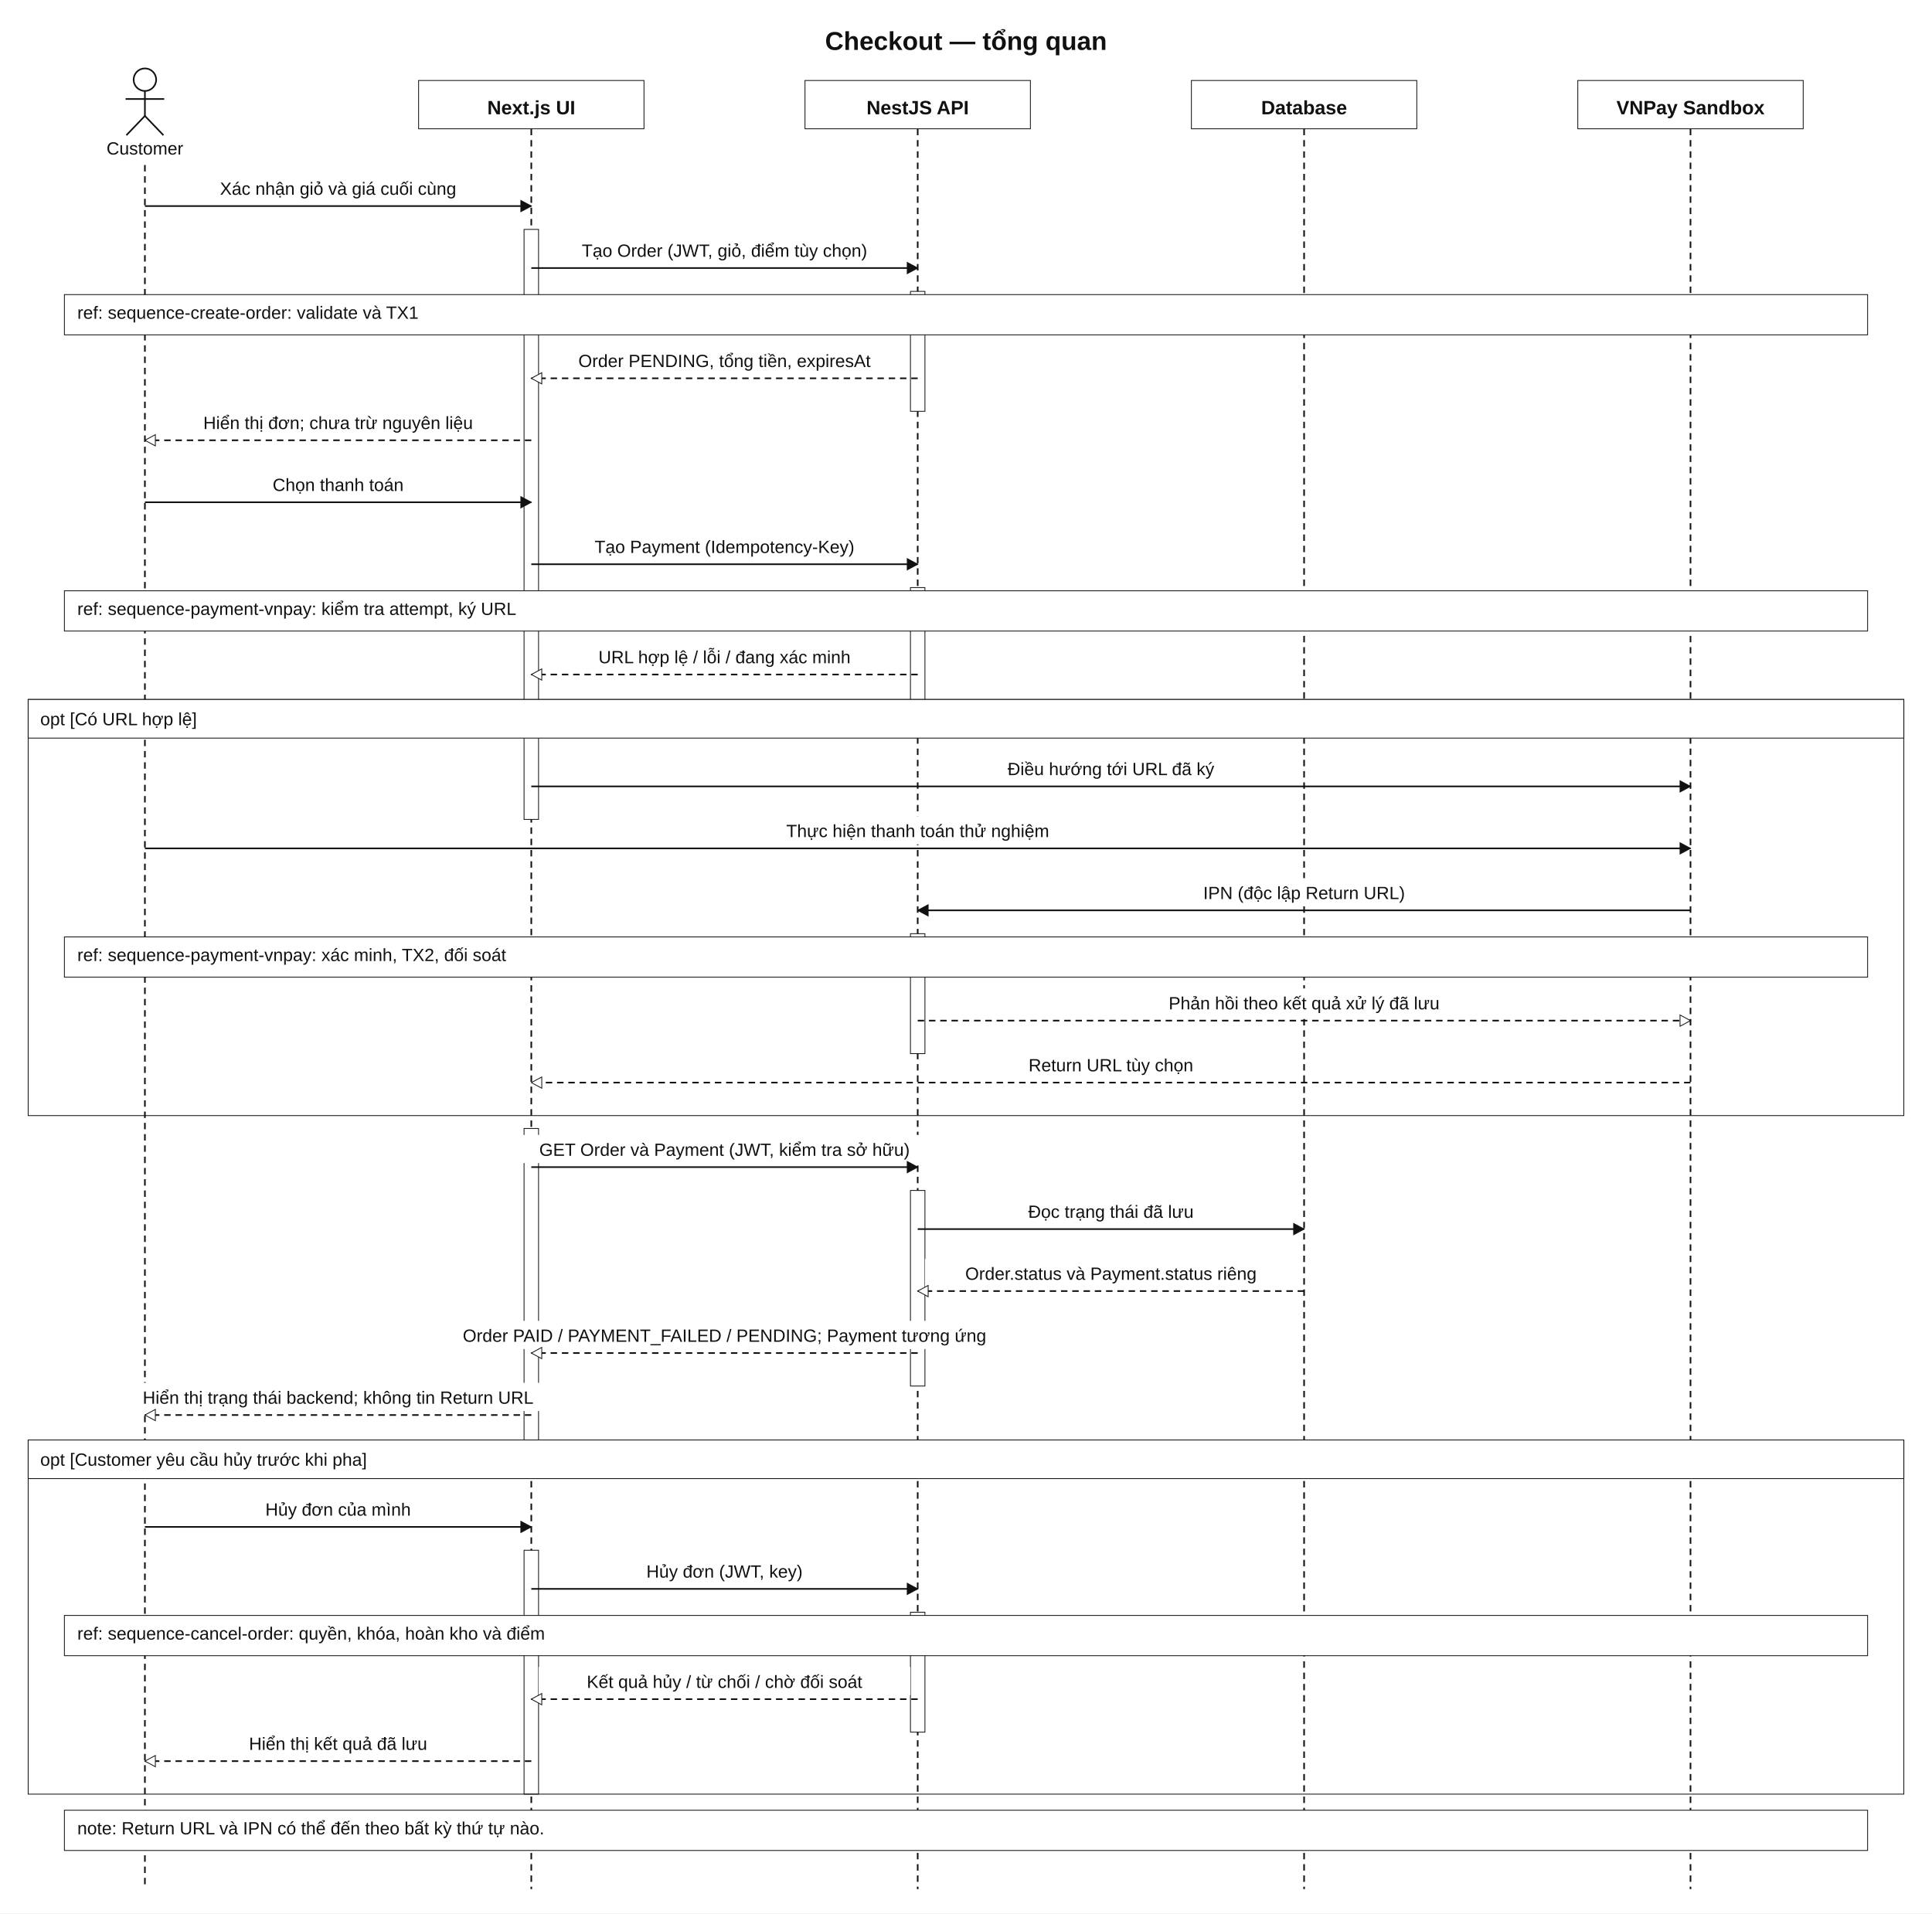
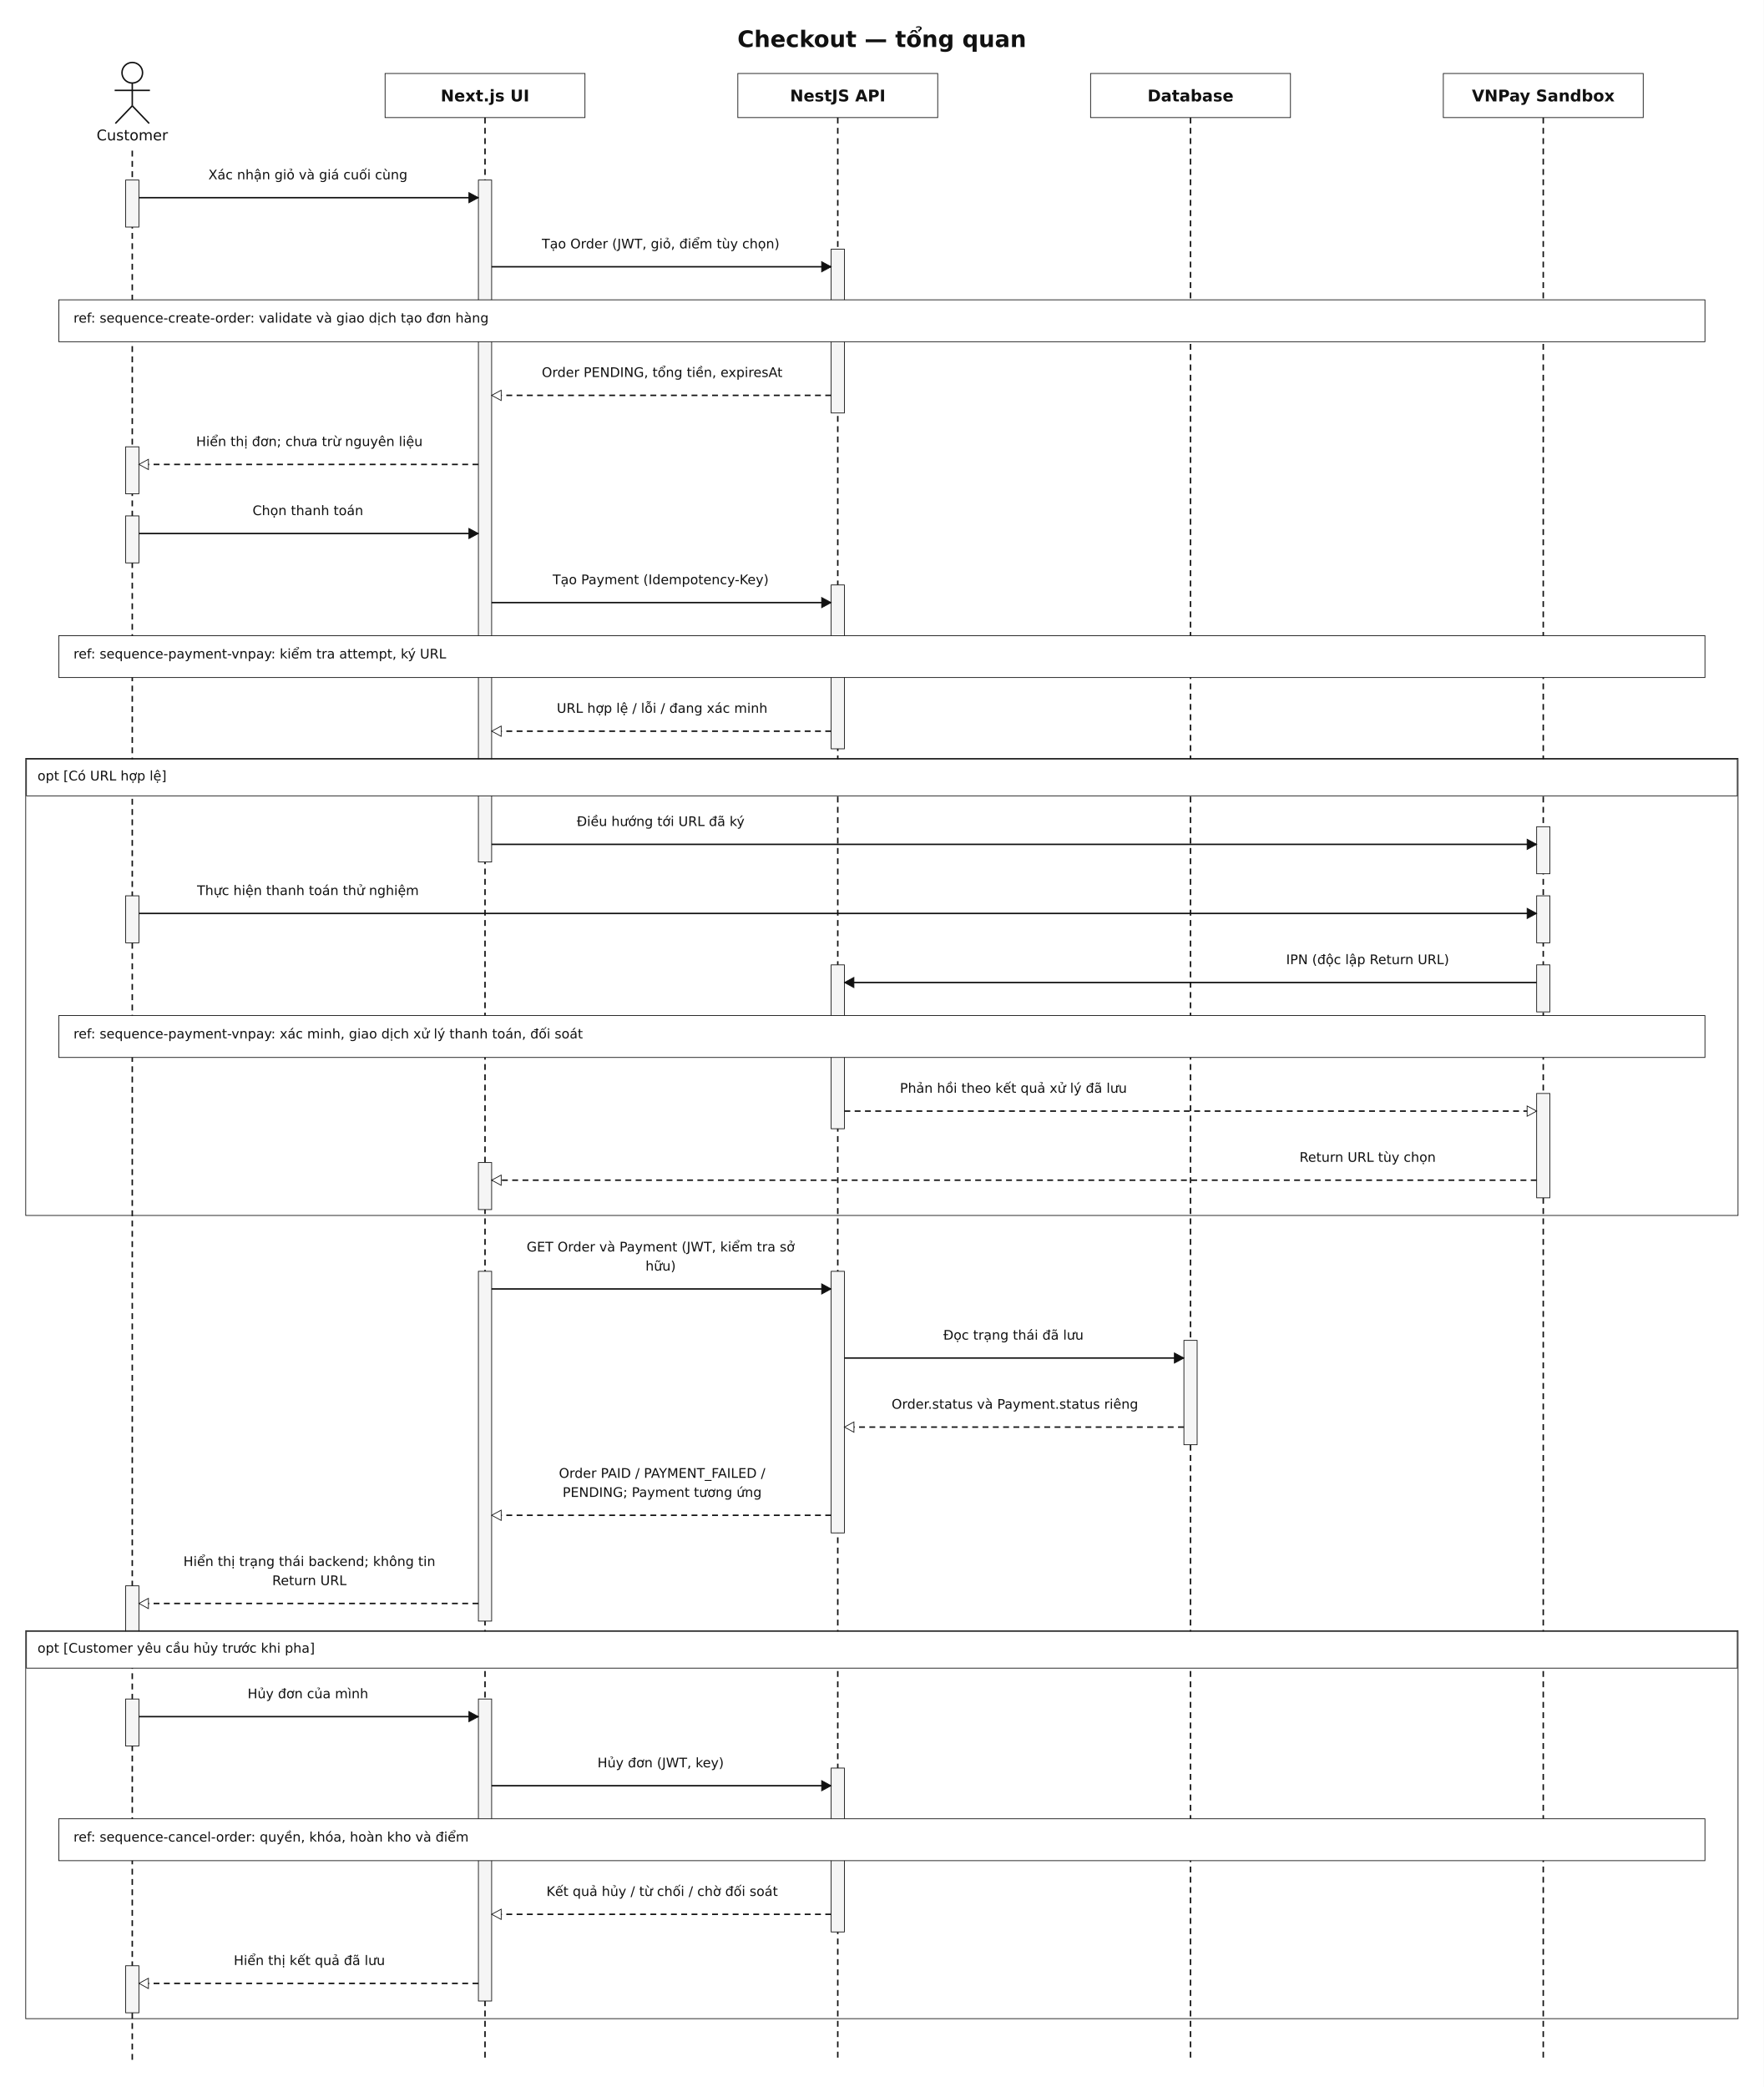
- <svg xmlns="http://www.w3.org/2000/svg" width="2400" height="2377" viewBox="0 0 2400 2377">
+ <svg xmlns="http://www.w3.org/2000/svg" width="2400" height="2840" viewBox="0 0 2400 2840">
  <rect width="100%" height="100%" fill="white" />
-   <line x1="180" y1="205" x2="180" y2="2347" stroke="#111111" stroke-width="2" stroke-dasharray="8 6" />
+   <line x1="180" y1="205" x2="180" y2="2805" stroke="#111111" stroke-width="2" stroke-dasharray="8 6" />
  <ellipse cx="180.0" cy="99.0" rx="14.0" ry="14.0" fill="white" stroke="#111111" stroke-width="2" />
  <line x1="180" y1="113" x2="180" y2="144" stroke="#111111" stroke-width="2" />
  <line x1="156" y1="123" x2="204" y2="123" stroke="#111111" stroke-width="2" />
  <line x1="180" y1="144" x2="157" y2="168" stroke="#111111" stroke-width="2" />
  <line x1="180" y1="144" x2="203" y2="168" stroke="#111111" stroke-width="2" />
-   <text x="180.0" y="192" fill="#111111" font-family="Arial, sans-serif" font-size="22" font-weight="normal" text-anchor="middle">Customer</text>
-   <line x1="660" y1="160" x2="660" y2="2347" stroke="#111111" stroke-width="2" stroke-dasharray="8 6" />
-   <rect x="520" y="100" width="280" height="60" fill="#ffffff" stroke="#111111" />
-   <text x="660.0" y="142" fill="#111111" font-family="Arial, sans-serif" font-size="24" font-weight="bold" text-anchor="middle">Next.js UI</text>
-   <line x1="1140" y1="160" x2="1140" y2="2347" stroke="#111111" stroke-width="2" stroke-dasharray="8 6" />
-   <rect x="1000" y="100" width="280" height="60" fill="#ffffff" stroke="#111111" />
-   <text x="1140.0" y="142" fill="#111111" font-family="Arial, sans-serif" font-size="24" font-weight="bold" text-anchor="middle">NestJS API</text>
-   <line x1="1620" y1="160" x2="1620" y2="2347" stroke="#111111" stroke-width="2" stroke-dasharray="8 6" />
-   <rect x="1480" y="100" width="280" height="60" fill="#ffffff" stroke="#111111" />
-   <text x="1620.0" y="142" fill="#111111" font-family="Arial, sans-serif" font-size="24" font-weight="bold" text-anchor="middle">Database</text>
-   <line x1="2100" y1="160" x2="2100" y2="2347" stroke="#111111" stroke-width="2" stroke-dasharray="8 6" />
-   <rect x="1960" y="100" width="280" height="60" fill="#ffffff" stroke="#111111" />
-   <text x="2100.0" y="142" fill="#111111" font-family="Arial, sans-serif" font-size="24" font-weight="bold" text-anchor="middle">VNPay Sandbox</text>
-   <rect x="1131" y="362" width="18" height="149" fill="#ffffff" stroke="#111111" />
-   <rect x="1131" y="730" width="18" height="149" fill="#ffffff" stroke="#111111" />
-   <rect x="651" y="285" width="18" height="733" fill="#ffffff" stroke="#111111" />
-   <rect x="1131" y="1160" width="18" height="149" fill="#ffffff" stroke="#111111" />
-   <rect x="1131" y="1479" width="18" height="243" fill="#ffffff" stroke="#111111" />
-   <rect x="651" y="1402" width="18" height="397" fill="#ffffff" stroke="#111111" />
-   <rect x="1131" y="2003" width="18" height="149" fill="#ffffff" stroke="#111111" />
-   <rect x="651" y="1926" width="18" height="303" fill="#ffffff" stroke="#111111" />
-   <rect x="230.0" y="216" width="380" height="35" fill="#ffffff" stroke="none" />
-   <text x="420.0" y="242" fill="#111111" font-family="Arial, sans-serif" font-size="22" font-weight="normal" text-anchor="middle">Xác nhận giỏ và giá cuối cùng</text>
-   <line x1="180" y1="256" x2="660" y2="256" stroke="#111111" stroke-width="2" />
-   <polygon points="660,256 647,249 647,263" fill="#111111" stroke="#111111" />
-   <rect x="675.0" y="293" width="450" height="35" fill="#ffffff" stroke="none" />
-   <text x="900.0" y="319" fill="#111111" font-family="Arial, sans-serif" font-size="22" font-weight="normal" text-anchor="middle">Tạo Order (JWT, giỏ, điểm tùy chọn)</text>
-   <line x1="660" y1="333" x2="1140" y2="333" stroke="#111111" stroke-width="2" />
-   <polygon points="1140,333 1127,326 1127,340" fill="#111111" stroke="#111111" />
-   <rect x="80" y="366" width="2240" height="50" fill="#ffffff" stroke="#111111" />
-   <text x="96" y="396" fill="#111111" font-family="Arial, sans-serif" font-size="22" font-weight="normal" text-anchor="start">ref: sequence-create-order: validate và TX1</text>
-   <rect x="675.0" y="430" width="450" height="35" fill="#ffffff" stroke="none" />
-   <text x="900.0" y="456" fill="#111111" font-family="Arial, sans-serif" font-size="22" font-weight="normal" text-anchor="middle">Order PENDING, tổng tiền, expiresAt</text>
-   <line x1="1140" y1="470" x2="660" y2="470" stroke="#111111" stroke-width="2" stroke-dasharray="8 6" />
-   <polygon points="660,470 673,463 673,477" fill="white" stroke="#111111" />
-   <rect x="201.0" y="507" width="438" height="35" fill="#ffffff" stroke="none" />
-   <text x="420.0" y="533" fill="#111111" font-family="Arial, sans-serif" font-size="22" font-weight="normal" text-anchor="middle">Hiển thị đơn; chưa trừ nguyên liệu</text>
-   <line x1="660" y1="547" x2="180" y2="547" stroke="#111111" stroke-width="2" stroke-dasharray="8 6" />
-   <polygon points="180,547 193,540 193,554" fill="white" stroke="#111111" />
-   <rect x="230.0" y="584" width="380" height="35" fill="#ffffff" stroke="none" />
-   <text x="420.0" y="610" fill="#111111" font-family="Arial, sans-serif" font-size="22" font-weight="normal" text-anchor="middle">Chọn thanh toán</text>
-   <line x1="180" y1="624" x2="660" y2="624" stroke="#111111" stroke-width="2" />
-   <polygon points="660,624 647,617 647,631" fill="#111111" stroke="#111111" />
-   <rect x="710.0" y="661" width="380" height="35" fill="#ffffff" stroke="none" />
-   <text x="900.0" y="687" fill="#111111" font-family="Arial, sans-serif" font-size="22" font-weight="normal" text-anchor="middle">Tạo Payment (Idempotency-Key)</text>
-   <line x1="660" y1="701" x2="1140" y2="701" stroke="#111111" stroke-width="2" />
-   <polygon points="1140,701 1127,694 1127,708" fill="#111111" stroke="#111111" />
-   <rect x="80" y="734" width="2240" height="50" fill="#ffffff" stroke="#111111" />
-   <text x="96" y="764" fill="#111111" font-family="Arial, sans-serif" font-size="22" font-weight="normal" text-anchor="start">ref: sequence-payment-vnpay: kiểm tra attempt, ký URL</text>
-   <rect x="693.0" y="798" width="414" height="35" fill="#ffffff" stroke="none" />
-   <text x="900.0" y="824" fill="#111111" font-family="Arial, sans-serif" font-size="22" font-weight="normal" text-anchor="middle">URL hợp lệ / lỗi / đang xác minh</text>
-   <line x1="1140" y1="838" x2="660" y2="838" stroke="#111111" stroke-width="2" stroke-dasharray="8 6" />
-   <polygon points="660,838 673,831 673,845" fill="white" stroke="#111111" />
-   <rect x="35" y="869" width="2330" height="517" fill="none" stroke="#111111" />
-   <rect x="35" y="869" width="2330" height="48" fill="#ffffff" stroke="#111111" />
-   <text x="50" y="901" fill="#111111" font-family="Arial, sans-serif" font-size="22" font-weight="normal" text-anchor="start">opt  [Có URL hợp lệ]</text>
-   <rect x="1190.0" y="937" width="380" height="35" fill="#ffffff" stroke="none" />
-   <text x="1380.0" y="963" fill="#111111" font-family="Arial, sans-serif" font-size="22" font-weight="normal" text-anchor="middle">Điều hướng tới URL đã ký</text>
-   <line x1="660" y1="977" x2="2100" y2="977" stroke="#111111" stroke-width="2" />
-   <polygon points="2100,977 2087,970 2087,984" fill="#111111" stroke="#111111" />
-   <rect x="939.0" y="1014" width="402" height="35" fill="#ffffff" stroke="none" />
-   <text x="1140.0" y="1040" fill="#111111" font-family="Arial, sans-serif" font-size="22" font-weight="normal" text-anchor="middle">Thực hiện thanh toán thử nghiệm</text>
-   <line x1="180" y1="1054" x2="2100" y2="1054" stroke="#111111" stroke-width="2" />
-   <polygon points="2100,1054 2087,1047 2087,1061" fill="#111111" stroke="#111111" />
-   <rect x="1430.0" y="1091" width="380" height="35" fill="#ffffff" stroke="none" />
-   <text x="1620.0" y="1117" fill="#111111" font-family="Arial, sans-serif" font-size="22" font-weight="normal" text-anchor="middle">IPN (độc lập Return URL)</text>
-   <line x1="2100" y1="1131" x2="1140" y2="1131" stroke="#111111" stroke-width="2" />
-   <polygon points="1140,1131 1153,1124 1153,1138" fill="#111111" stroke="#111111" />
-   <rect x="80" y="1164" width="2240" height="50" fill="#ffffff" stroke="#111111" />
-   <text x="96" y="1194" fill="#111111" font-family="Arial, sans-serif" font-size="22" font-weight="normal" text-anchor="start">ref: sequence-payment-vnpay: xác minh, TX2, đối soát</text>
-   <rect x="1401.0" y="1228" width="438" height="35" fill="#ffffff" stroke="none" />
-   <text x="1620.0" y="1254" fill="#111111" font-family="Arial, sans-serif" font-size="22" font-weight="normal" text-anchor="middle">Phản hồi theo kết quả xử lý đã lưu</text>
-   <line x1="1140" y1="1268" x2="2100" y2="1268" stroke="#111111" stroke-width="2" stroke-dasharray="8 6" />
-   <polygon points="2100,1268 2087,1261 2087,1275" fill="white" stroke="#111111" />
-   <rect x="1190.0" y="1305" width="380" height="35" fill="#ffffff" stroke="none" />
-   <text x="1380.0" y="1331" fill="#111111" font-family="Arial, sans-serif" font-size="22" font-weight="normal" text-anchor="middle">Return URL tùy chọn</text>
-   <line x1="2100" y1="1345" x2="660" y2="1345" stroke="#111111" stroke-width="2" stroke-dasharray="8 6" />
-   <polygon points="660,1345 673,1338 673,1352" fill="white" stroke="#111111" />
-   <rect x="627.0" y="1410" width="546" height="35" fill="#ffffff" stroke="none" />
-   <text x="900.0" y="1436" fill="#111111" font-family="Arial, sans-serif" font-size="22" font-weight="normal" text-anchor="middle">GET Order và Payment (JWT, kiểm tra sở hữu)</text>
-   <line x1="660" y1="1450" x2="1140" y2="1450" stroke="#111111" stroke-width="2" />
-   <polygon points="1140,1450 1127,1443 1127,1457" fill="#111111" stroke="#111111" />
-   <rect x="1190.0" y="1487" width="380" height="35" fill="#ffffff" stroke="none" />
-   <text x="1380.0" y="1513" fill="#111111" font-family="Arial, sans-serif" font-size="22" font-weight="normal" text-anchor="middle">Đọc trạng thái đã lưu</text>
-   <line x1="1140" y1="1527" x2="1620" y2="1527" stroke="#111111" stroke-width="2" />
-   <polygon points="1620,1527 1607,1520 1607,1534" fill="#111111" stroke="#111111" />
-   <rect x="1149.0" y="1564" width="462" height="35" fill="#ffffff" stroke="none" />
-   <text x="1380.0" y="1590" fill="#111111" font-family="Arial, sans-serif" font-size="22" font-weight="normal" text-anchor="middle">Order.status và Payment.status riêng</text>
-   <line x1="1620" y1="1604" x2="1140" y2="1604" stroke="#111111" stroke-width="2" stroke-dasharray="8 6" />
-   <polygon points="1140,1604 1153,1597 1153,1611" fill="white" stroke="#111111" />
-   <rect x="549.0" y="1641" width="702" height="35" fill="#ffffff" stroke="none" />
-   <text x="900.0" y="1667" fill="#111111" font-family="Arial, sans-serif" font-size="22" font-weight="normal" text-anchor="middle">Order PAID / PAYMENT_FAILED / PENDING; Payment tương ứng</text>
-   <line x1="1140" y1="1681" x2="660" y2="1681" stroke="#111111" stroke-width="2" stroke-dasharray="8 6" />
-   <polygon points="660,1681 673,1674 673,1688" fill="white" stroke="#111111" />
-   <rect x="111.0" y="1718" width="618" height="35" fill="#ffffff" stroke="none" />
-   <text x="420.0" y="1744" fill="#111111" font-family="Arial, sans-serif" font-size="22" font-weight="normal" text-anchor="middle">Hiển thị trạng thái backend; không tin Return URL</text>
-   <line x1="660" y1="1758" x2="180" y2="1758" stroke="#111111" stroke-width="2" stroke-dasharray="8 6" />
-   <polygon points="180,1758 193,1751 193,1765" fill="white" stroke="#111111" />
-   <rect x="35" y="1789" width="2330" height="440" fill="none" stroke="#111111" />
-   <rect x="35" y="1789" width="2330" height="48" fill="#ffffff" stroke="#111111" />
-   <text x="50" y="1821" fill="#111111" font-family="Arial, sans-serif" font-size="22" font-weight="normal" text-anchor="start">opt  [Customer yêu cầu hủy trước khi pha]</text>
-   <rect x="230.0" y="1857" width="380" height="35" fill="#ffffff" stroke="none" />
-   <text x="420.0" y="1883" fill="#111111" font-family="Arial, sans-serif" font-size="22" font-weight="normal" text-anchor="middle">Hủy đơn của mình</text>
-   <line x1="180" y1="1897" x2="660" y2="1897" stroke="#111111" stroke-width="2" />
-   <polygon points="660,1897 647,1890 647,1904" fill="#111111" stroke="#111111" />
-   <rect x="710.0" y="1934" width="380" height="35" fill="#ffffff" stroke="none" />
-   <text x="900.0" y="1960" fill="#111111" font-family="Arial, sans-serif" font-size="22" font-weight="normal" text-anchor="middle">Hủy đơn (JWT, key)</text>
-   <line x1="660" y1="1974" x2="1140" y2="1974" stroke="#111111" stroke-width="2" />
-   <polygon points="1140,1974 1127,1967 1127,1981" fill="#111111" stroke="#111111" />
-   <rect x="80" y="2007" width="2240" height="50" fill="#ffffff" stroke="#111111" />
-   <text x="96" y="2037" fill="#111111" font-family="Arial, sans-serif" font-size="22" font-weight="normal" text-anchor="start">ref: sequence-cancel-order: quyền, khóa, hoàn kho và điểm</text>
-   <rect x="669.0" y="2071" width="462" height="35" fill="#ffffff" stroke="none" />
-   <text x="900.0" y="2097" fill="#111111" font-family="Arial, sans-serif" font-size="22" font-weight="normal" text-anchor="middle">Kết quả hủy / từ chối / chờ đối soát</text>
-   <line x1="1140" y1="2111" x2="660" y2="2111" stroke="#111111" stroke-width="2" stroke-dasharray="8 6" />
-   <polygon points="660,2111 673,2104 673,2118" fill="white" stroke="#111111" />
-   <rect x="230.0" y="2148" width="380" height="35" fill="#ffffff" stroke="none" />
-   <text x="420.0" y="2174" fill="#111111" font-family="Arial, sans-serif" font-size="22" font-weight="normal" text-anchor="middle">Hiển thị kết quả đã lưu</text>
-   <line x1="660" y1="2188" x2="180" y2="2188" stroke="#111111" stroke-width="2" stroke-dasharray="8 6" />
-   <polygon points="180,2188 193,2181 193,2195" fill="white" stroke="#111111" />
-   <rect x="80" y="2249" width="2240" height="50" fill="#ffffff" stroke="#111111" />
-   <text x="96" y="2279" fill="#111111" font-family="Arial, sans-serif" font-size="22" font-weight="normal" text-anchor="start">note: Return URL và IPN có thể đến theo bất kỳ thứ tự nào.</text>
-   <text x="1200.0" y="62" fill="#111111" font-family="Arial, sans-serif" font-size="32" font-weight="bold" text-anchor="middle">Checkout — tổng quan</text>
+   <text x="180.0" y="191" fill="#111111" font-family="DejaVu Sans, Arial, sans-serif" font-size="20" font-weight="normal" text-anchor="middle">Customer</text>
+   <line x1="660" y1="160" x2="660" y2="2805" stroke="#111111" stroke-width="2" stroke-dasharray="8 6" />
+   <rect x="524" y="100" width="272" height="60" fill="#ffffff" stroke="#111111" />
+   <text x="660.0" y="138" fill="#111111" font-family="DejaVu Sans, Arial, sans-serif" font-size="22" font-weight="bold" text-anchor="middle">Next.js UI</text>
+   <line x1="1140" y1="160" x2="1140" y2="2805" stroke="#111111" stroke-width="2" stroke-dasharray="8 6" />
+   <rect x="1004" y="100" width="272" height="60" fill="#ffffff" stroke="#111111" />
+   <text x="1140.0" y="138" fill="#111111" font-family="DejaVu Sans, Arial, sans-serif" font-size="22" font-weight="bold" text-anchor="middle">NestJS API</text>
+   <line x1="1620" y1="160" x2="1620" y2="2805" stroke="#111111" stroke-width="2" stroke-dasharray="8 6" />
+   <rect x="1484" y="100" width="272" height="60" fill="#ffffff" stroke="#111111" />
+   <text x="1620.0" y="138" fill="#111111" font-family="DejaVu Sans, Arial, sans-serif" font-size="22" font-weight="bold" text-anchor="middle">Database</text>
+   <line x1="2100" y1="160" x2="2100" y2="2805" stroke="#111111" stroke-width="2" stroke-dasharray="8 6" />
+   <rect x="1964" y="100" width="272" height="60" fill="#ffffff" stroke="#111111" />
+   <text x="2100.0" y="138" fill="#111111" font-family="DejaVu Sans, Arial, sans-serif" font-size="22" font-weight="bold" text-anchor="middle">VNPay Sandbox</text>
+   <rect x="171" y="245" width="18" height="64" fill="#f5f5f5" stroke="#111111" />
+   <rect x="1131" y="339" width="18" height="223" fill="#f5f5f5" stroke="#111111" />
+   <rect x="171" y="608" width="18" height="64" fill="#f5f5f5" stroke="#111111" />
+   <rect x="171" y="702" width="18" height="64" fill="#f5f5f5" stroke="#111111" />
+   <rect x="1131" y="796" width="18" height="223" fill="#f5f5f5" stroke="#111111" />
+   <rect x="651" y="245" width="18" height="928" fill="#f5f5f5" stroke="#111111" />
+   <rect x="2091" y="1125" width="18" height="64" fill="#f5f5f5" stroke="#111111" />
+   <rect x="171" y="1219" width="18" height="64" fill="#f5f5f5" stroke="#111111" />
+   <rect x="2091" y="1219" width="18" height="64" fill="#f5f5f5" stroke="#111111" />
+   <rect x="2091" y="1313" width="18" height="64" fill="#f5f5f5" stroke="#111111" />
+   <rect x="1131" y="1313" width="18" height="223" fill="#f5f5f5" stroke="#111111" />
+   <rect x="2091" y="1488" width="18" height="142" fill="#f5f5f5" stroke="#111111" />
+   <rect x="651" y="1582" width="18" height="64" fill="#f5f5f5" stroke="#111111" />
+   <rect x="1611" y="1824" width="18" height="142" fill="#f5f5f5" stroke="#111111" />
+   <rect x="1131" y="1730" width="18" height="356" fill="#f5f5f5" stroke="#111111" />
+   <rect x="651" y="1730" width="18" height="476" fill="#f5f5f5" stroke="#111111" />
+   <rect x="171" y="2158" width="18" height="64" fill="#f5f5f5" stroke="#111111" />
+   <rect x="171" y="2312" width="18" height="64" fill="#f5f5f5" stroke="#111111" />
+   <rect x="1131" y="2406" width="18" height="223" fill="#f5f5f5" stroke="#111111" />
+   <rect x="651" y="2312" width="18" height="411" fill="#f5f5f5" stroke="#111111" />
+   <rect x="171" y="2675" width="18" height="64" fill="#f5f5f5" stroke="#111111" />
+   <rect x="205" y="220" width="428" height="42" fill="#ffffff" stroke="none" />
+   <text x="419.0" y="244" fill="#111111" font-family="DejaVu Sans, Arial, sans-serif" font-size="18" font-weight="normal" text-anchor="middle">Xác nhận giỏ và giá cuối cùng</text>
+   <line x1="189" y1="269" x2="651" y2="269" stroke="#111111" stroke-width="2" />
+   <polygon points="651,269 638,262 638,276" fill="#111111" stroke="#111111" />
+   <rect x="685" y="314" width="428" height="42" fill="#ffffff" stroke="none" />
+   <text x="899.0" y="338" fill="#111111" font-family="DejaVu Sans, Arial, sans-serif" font-size="18" font-weight="normal" text-anchor="middle">Tạo Order (JWT, giỏ, điểm tùy chọn)</text>
+   <line x1="669" y1="363" x2="1131" y2="363" stroke="#111111" stroke-width="2" />
+   <polygon points="1131,363 1118,356 1118,370" fill="#111111" stroke="#111111" />
+   <rect x="80" y="408" width="2240" height="57" fill="#ffffff" stroke="#111111" />
+   <text x="100" y="439" fill="#111111" font-family="DejaVu Sans, Arial, sans-serif" font-size="18" font-weight="normal" text-anchor="start">ref: sequence-create-order: validate và giao dịch tạo đơn hàng</text>
+   <rect x="687" y="489" width="428" height="42" fill="#ffffff" stroke="none" />
+   <text x="901.0" y="513" fill="#111111" font-family="DejaVu Sans, Arial, sans-serif" font-size="18" font-weight="normal" text-anchor="middle">Order PENDING, tổng tiền, expiresAt</text>
+   <line x1="1131" y1="538" x2="669" y2="538" stroke="#111111" stroke-width="2" stroke-dasharray="8 6" />
+   <polygon points="669,538 682,531 682,545" fill="white" stroke="#111111" />
+   <rect x="207" y="583" width="428" height="42" fill="#ffffff" stroke="none" />
+   <text x="421.0" y="607" fill="#111111" font-family="DejaVu Sans, Arial, sans-serif" font-size="18" font-weight="normal" text-anchor="middle">Hiển thị đơn; chưa trừ nguyên liệu</text>
+   <line x1="651" y1="632" x2="189" y2="632" stroke="#111111" stroke-width="2" stroke-dasharray="8 6" />
+   <polygon points="189,632 202,625 202,639" fill="white" stroke="#111111" />
+   <rect x="205" y="677" width="428" height="42" fill="#ffffff" stroke="none" />
+   <text x="419.0" y="701" fill="#111111" font-family="DejaVu Sans, Arial, sans-serif" font-size="18" font-weight="normal" text-anchor="middle">Chọn thanh toán</text>
+   <line x1="189" y1="726" x2="651" y2="726" stroke="#111111" stroke-width="2" />
+   <polygon points="651,726 638,719 638,733" fill="#111111" stroke="#111111" />
+   <rect x="685" y="771" width="428" height="42" fill="#ffffff" stroke="none" />
+   <text x="899.0" y="795" fill="#111111" font-family="DejaVu Sans, Arial, sans-serif" font-size="18" font-weight="normal" text-anchor="middle">Tạo Payment (Idempotency-Key)</text>
+   <line x1="669" y1="820" x2="1131" y2="820" stroke="#111111" stroke-width="2" />
+   <polygon points="1131,820 1118,813 1118,827" fill="#111111" stroke="#111111" />
+   <rect x="80" y="865" width="2240" height="57" fill="#ffffff" stroke="#111111" />
+   <text x="100" y="896" fill="#111111" font-family="DejaVu Sans, Arial, sans-serif" font-size="18" font-weight="normal" text-anchor="start">ref: sequence-payment-vnpay: kiểm tra attempt, ký URL</text>
+   <rect x="687" y="946" width="428" height="42" fill="#ffffff" stroke="none" />
+   <text x="901.0" y="970" fill="#111111" font-family="DejaVu Sans, Arial, sans-serif" font-size="18" font-weight="normal" text-anchor="middle">URL hợp lệ / lỗi / đang xác minh</text>
+   <line x1="1131" y1="995" x2="669" y2="995" stroke="#111111" stroke-width="2" stroke-dasharray="8 6" />
+   <polygon points="669,995 682,988 682,1002" fill="white" stroke="#111111" />
+   <rect x="36" y="1033" width="2328" height="50" fill="#ffffff" stroke="#111111" />
+   <rect x="35" y="1032" width="2330" height="622" fill="none" stroke="#111111" />
+   <text x="51" y="1062" fill="#111111" font-family="DejaVu Sans, Arial, sans-serif" font-size="18" font-weight="normal" text-anchor="start">opt [Có URL hợp lệ]</text>
+   <rect x="685" y="1100" width="428" height="42" fill="#ffffff" stroke="none" />
+   <text x="899.0" y="1124" fill="#111111" font-family="DejaVu Sans, Arial, sans-serif" font-size="18" font-weight="normal" text-anchor="middle">Điều hướng tới URL đã ký</text>
+   <line x1="669" y1="1149" x2="2091" y2="1149" stroke="#111111" stroke-width="2" />
+   <polygon points="2091,1149 2078,1142 2078,1156" fill="#111111" stroke="#111111" />
+   <rect x="205" y="1194" width="428" height="42" fill="#ffffff" stroke="none" />
+   <text x="419.0" y="1218" fill="#111111" font-family="DejaVu Sans, Arial, sans-serif" font-size="18" font-weight="normal" text-anchor="middle">Thực hiện thanh toán thử nghiệm</text>
+   <line x1="189" y1="1243" x2="2091" y2="1243" stroke="#111111" stroke-width="2" />
+   <polygon points="2091,1243 2078,1236 2078,1250" fill="#111111" stroke="#111111" />
+   <rect x="1647" y="1288" width="428" height="42" fill="#ffffff" stroke="none" />
+   <text x="1861.0" y="1312" fill="#111111" font-family="DejaVu Sans, Arial, sans-serif" font-size="18" font-weight="normal" text-anchor="middle">IPN (độc lập Return URL)</text>
+   <line x1="2091" y1="1337" x2="1149" y2="1337" stroke="#111111" stroke-width="2" />
+   <polygon points="1149,1337 1162,1330 1162,1344" fill="#111111" stroke="#111111" />
+   <rect x="80" y="1382" width="2240" height="57" fill="#ffffff" stroke="#111111" />
+   <text x="100" y="1413" fill="#111111" font-family="DejaVu Sans, Arial, sans-serif" font-size="18" font-weight="normal" text-anchor="start">ref: sequence-payment-vnpay: xác minh, giao dịch xử lý thanh toán, đối soát</text>
+   <rect x="1165" y="1463" width="428" height="42" fill="#ffffff" stroke="none" />
+   <text x="1379.0" y="1487" fill="#111111" font-family="DejaVu Sans, Arial, sans-serif" font-size="18" font-weight="normal" text-anchor="middle">Phản hồi theo kết quả xử lý đã lưu</text>
+   <line x1="1149" y1="1512" x2="2091" y2="1512" stroke="#111111" stroke-width="2" stroke-dasharray="8 6" />
+   <polygon points="2091,1512 2078,1505 2078,1519" fill="white" stroke="#111111" />
+   <rect x="1647" y="1557" width="428" height="42" fill="#ffffff" stroke="none" />
+   <text x="1861.0" y="1581" fill="#111111" font-family="DejaVu Sans, Arial, sans-serif" font-size="18" font-weight="normal" text-anchor="middle">Return URL tùy chọn</text>
+   <line x1="2091" y1="1606" x2="669" y2="1606" stroke="#111111" stroke-width="2" stroke-dasharray="8 6" />
+   <polygon points="669,1606 682,1599 682,1613" fill="white" stroke="#111111" />
+   <rect x="685" y="1679" width="428" height="68" fill="#ffffff" stroke="none" />
+   <text x="899.0" y="1703" fill="#111111" font-family="DejaVu Sans, Arial, sans-serif" font-size="18" font-weight="normal" text-anchor="middle">GET Order và Payment (JWT, kiểm tra sở</text>
+   <text x="899.0" y="1729" fill="#111111" font-family="DejaVu Sans, Arial, sans-serif" font-size="18" font-weight="normal" text-anchor="middle">hữu)</text>
+   <line x1="669" y1="1754" x2="1131" y2="1754" stroke="#111111" stroke-width="2" />
+   <polygon points="1131,1754 1118,1747 1118,1761" fill="#111111" stroke="#111111" />
+   <rect x="1165" y="1799" width="428" height="42" fill="#ffffff" stroke="none" />
+   <text x="1379.0" y="1823" fill="#111111" font-family="DejaVu Sans, Arial, sans-serif" font-size="18" font-weight="normal" text-anchor="middle">Đọc trạng thái đã lưu</text>
+   <line x1="1149" y1="1848" x2="1611" y2="1848" stroke="#111111" stroke-width="2" />
+   <polygon points="1611,1848 1598,1841 1598,1855" fill="#111111" stroke="#111111" />
+   <rect x="1167" y="1893" width="428" height="42" fill="#ffffff" stroke="none" />
+   <text x="1381.0" y="1917" fill="#111111" font-family="DejaVu Sans, Arial, sans-serif" font-size="18" font-weight="normal" text-anchor="middle">Order.status và Payment.status riêng</text>
+   <line x1="1611" y1="1942" x2="1149" y2="1942" stroke="#111111" stroke-width="2" stroke-dasharray="8 6" />
+   <polygon points="1149,1942 1162,1935 1162,1949" fill="white" stroke="#111111" />
+   <rect x="687" y="1987" width="428" height="68" fill="#ffffff" stroke="none" />
+   <text x="901.0" y="2011" fill="#111111" font-family="DejaVu Sans, Arial, sans-serif" font-size="18" font-weight="normal" text-anchor="middle">Order PAID / PAYMENT_FAILED /</text>
+   <text x="901.0" y="2037" fill="#111111" font-family="DejaVu Sans, Arial, sans-serif" font-size="18" font-weight="normal" text-anchor="middle">PENDING; Payment tương ứng</text>
+   <line x1="1131" y1="2062" x2="669" y2="2062" stroke="#111111" stroke-width="2" stroke-dasharray="8 6" />
+   <polygon points="669,2062 682,2055 682,2069" fill="white" stroke="#111111" />
+   <rect x="207" y="2107" width="428" height="68" fill="#ffffff" stroke="none" />
+   <text x="421.0" y="2131" fill="#111111" font-family="DejaVu Sans, Arial, sans-serif" font-size="18" font-weight="normal" text-anchor="middle">Hiển thị trạng thái backend; không tin</text>
+   <text x="421.0" y="2157" fill="#111111" font-family="DejaVu Sans, Arial, sans-serif" font-size="18" font-weight="normal" text-anchor="middle">Return URL</text>
+   <line x1="651" y1="2182" x2="189" y2="2182" stroke="#111111" stroke-width="2" stroke-dasharray="8 6" />
+   <polygon points="189,2182 202,2175 202,2189" fill="white" stroke="#111111" />
+   <rect x="36" y="2220" width="2328" height="50" fill="#ffffff" stroke="#111111" />
+   <rect x="35" y="2219" width="2330" height="528" fill="none" stroke="#111111" />
+   <text x="51" y="2249" fill="#111111" font-family="DejaVu Sans, Arial, sans-serif" font-size="18" font-weight="normal" text-anchor="start">opt [Customer yêu cầu hủy trước khi pha]</text>
+   <rect x="205" y="2287" width="428" height="42" fill="#ffffff" stroke="none" />
+   <text x="419.0" y="2311" fill="#111111" font-family="DejaVu Sans, Arial, sans-serif" font-size="18" font-weight="normal" text-anchor="middle">Hủy đơn của mình</text>
+   <line x1="189" y1="2336" x2="651" y2="2336" stroke="#111111" stroke-width="2" />
+   <polygon points="651,2336 638,2329 638,2343" fill="#111111" stroke="#111111" />
+   <rect x="685" y="2381" width="428" height="42" fill="#ffffff" stroke="none" />
+   <text x="899.0" y="2405" fill="#111111" font-family="DejaVu Sans, Arial, sans-serif" font-size="18" font-weight="normal" text-anchor="middle">Hủy đơn (JWT, key)</text>
+   <line x1="669" y1="2430" x2="1131" y2="2430" stroke="#111111" stroke-width="2" />
+   <polygon points="1131,2430 1118,2423 1118,2437" fill="#111111" stroke="#111111" />
+   <rect x="80" y="2475" width="2240" height="57" fill="#ffffff" stroke="#111111" />
+   <text x="100" y="2506" fill="#111111" font-family="DejaVu Sans, Arial, sans-serif" font-size="18" font-weight="normal" text-anchor="start">ref: sequence-cancel-order: quyền, khóa, hoàn kho và điểm</text>
+   <rect x="687" y="2556" width="428" height="42" fill="#ffffff" stroke="none" />
+   <text x="901.0" y="2580" fill="#111111" font-family="DejaVu Sans, Arial, sans-serif" font-size="18" font-weight="normal" text-anchor="middle">Kết quả hủy / từ chối / chờ đối soát</text>
+   <line x1="1131" y1="2605" x2="669" y2="2605" stroke="#111111" stroke-width="2" stroke-dasharray="8 6" />
+   <polygon points="669,2605 682,2598 682,2612" fill="white" stroke="#111111" />
+   <rect x="207" y="2650" width="428" height="42" fill="#ffffff" stroke="none" />
+   <text x="421.0" y="2674" fill="#111111" font-family="DejaVu Sans, Arial, sans-serif" font-size="18" font-weight="normal" text-anchor="middle">Hiển thị kết quả đã lưu</text>
+   <line x1="651" y1="2699" x2="189" y2="2699" stroke="#111111" stroke-width="2" stroke-dasharray="8 6" />
+   <polygon points="189,2699 202,2692 202,2706" fill="white" stroke="#111111" />
+   <text x="1200.0" y="64" fill="#111111" font-family="DejaVu Sans, Arial, sans-serif" font-size="31" font-weight="bold" text-anchor="middle">Checkout — tổng quan</text>
</svg>
